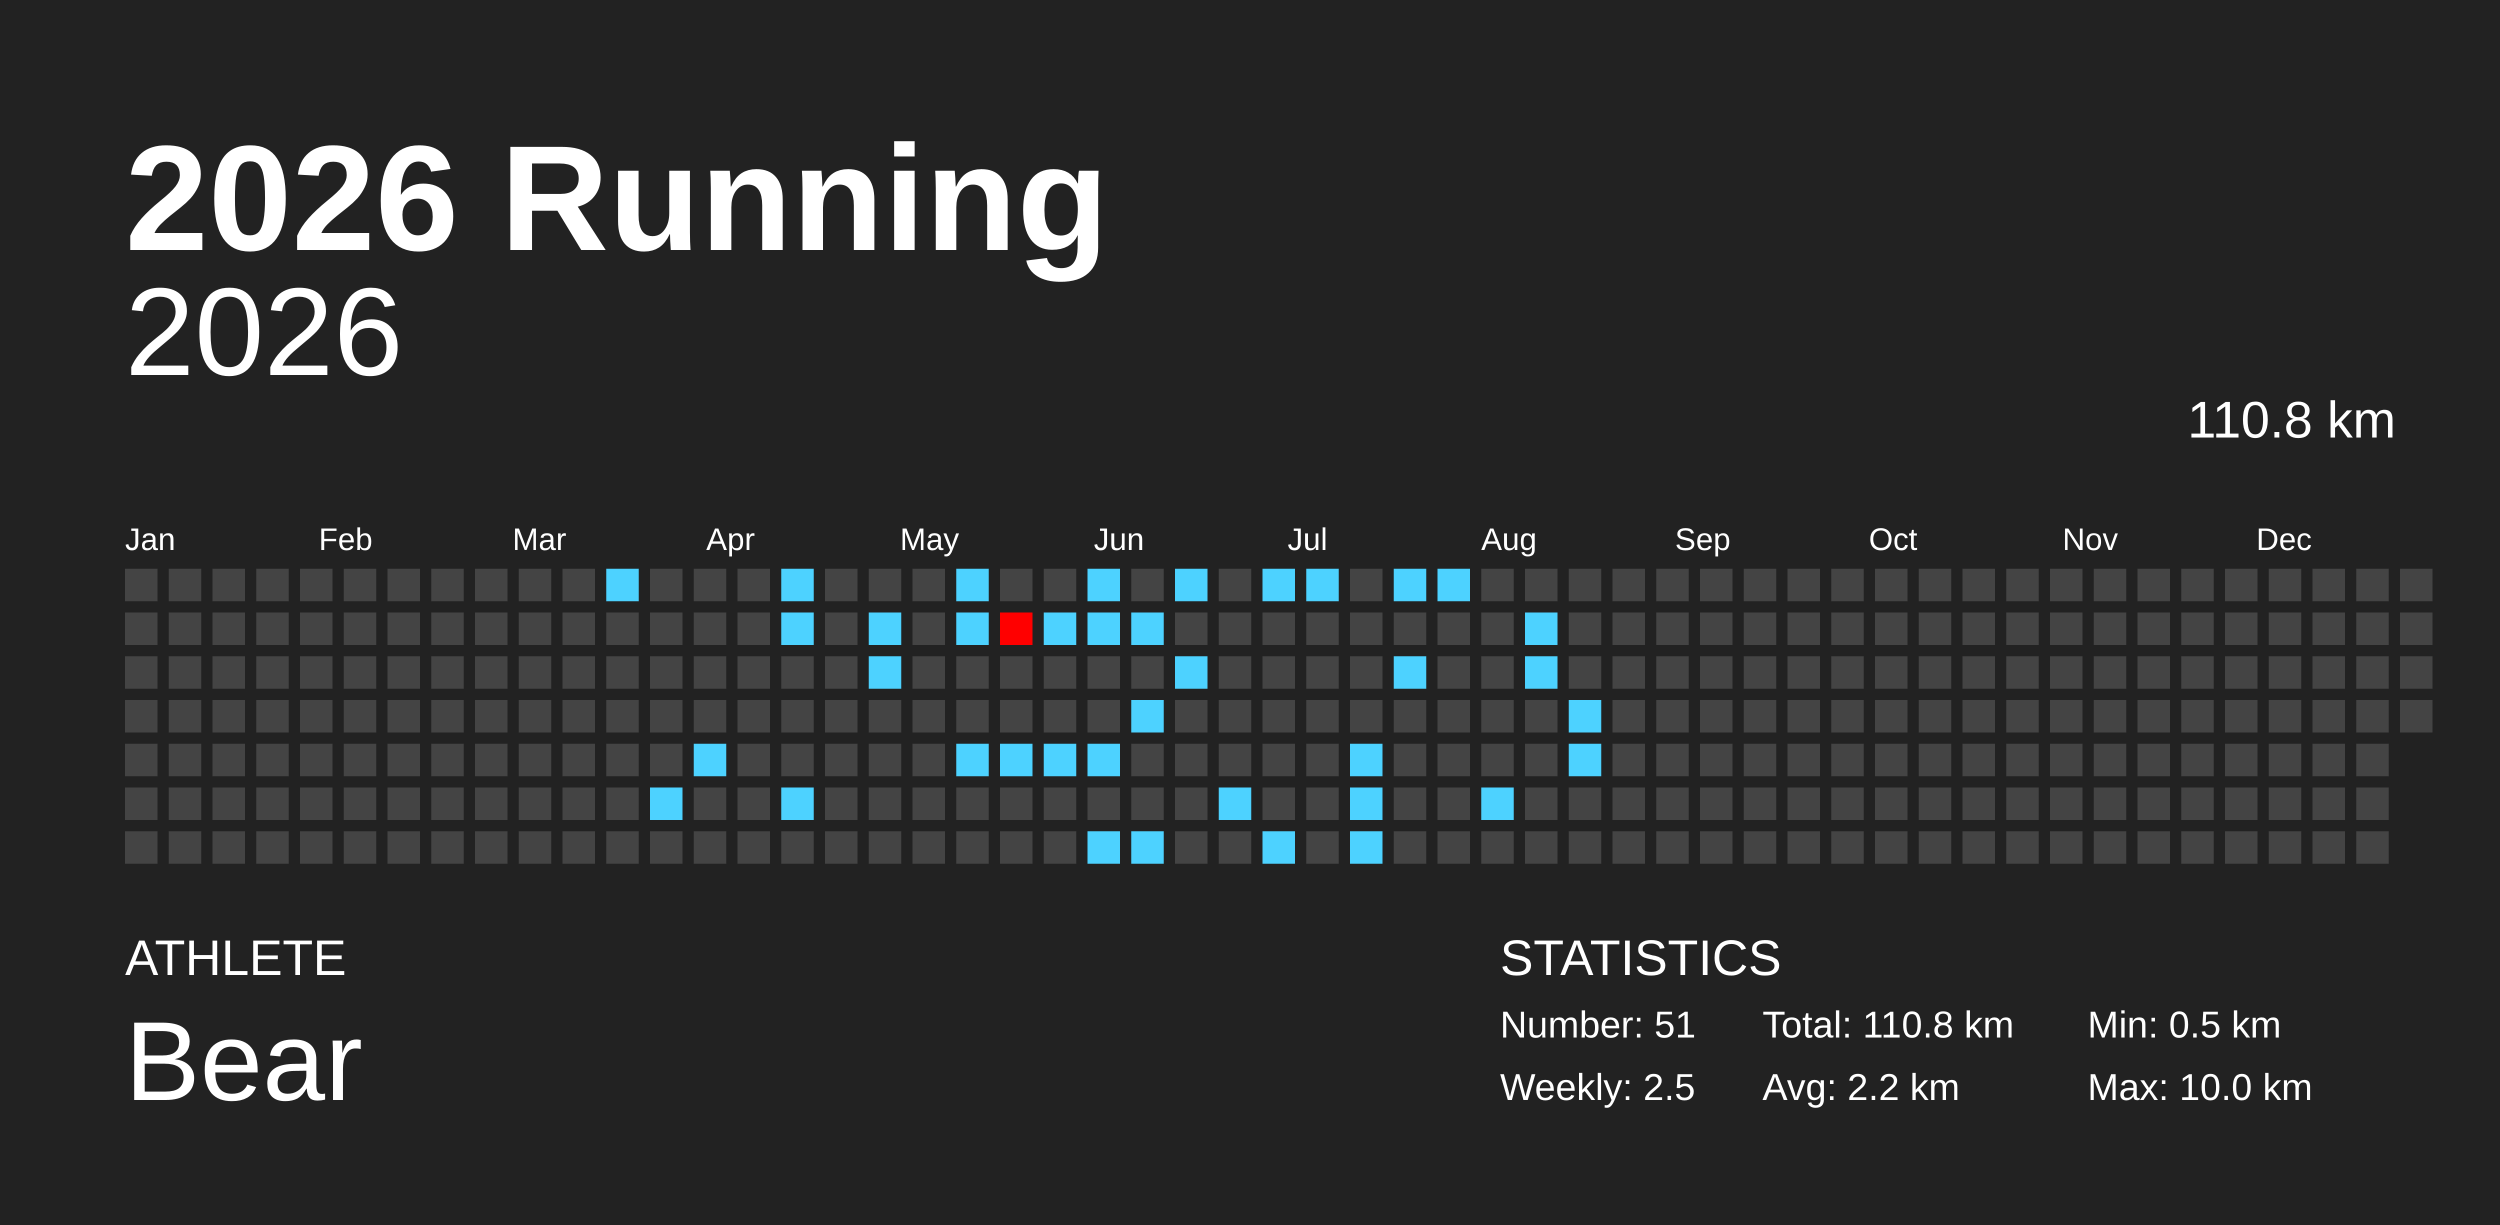
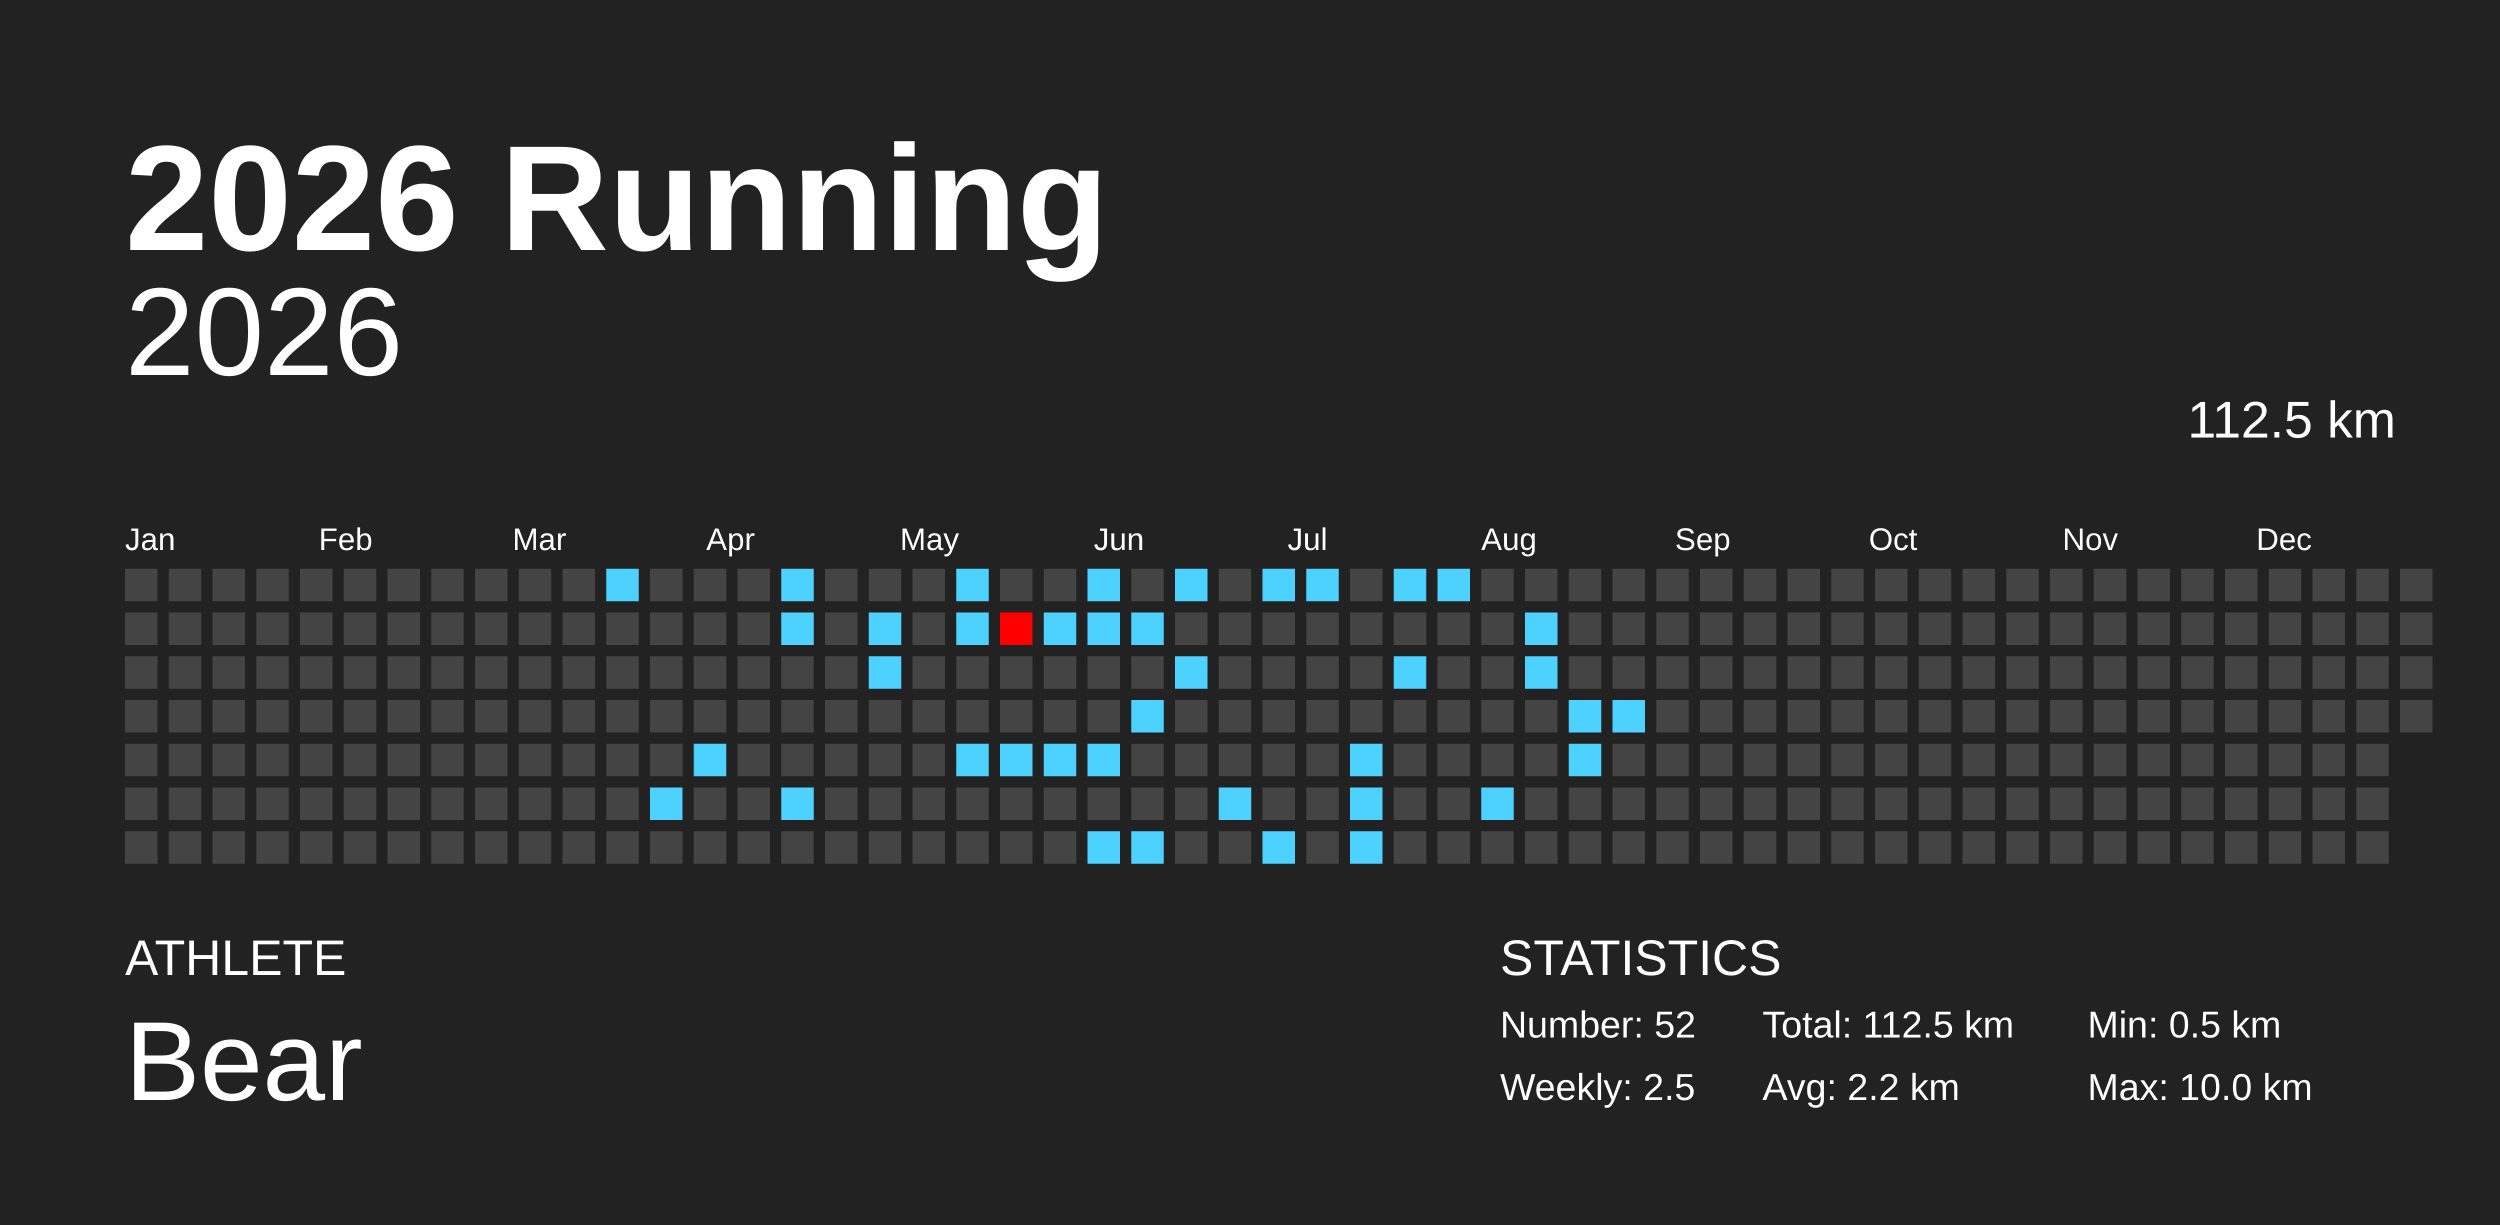
<svg xmlns="http://www.w3.org/2000/svg" baseProfile="full" height="98mm" version="1.1" viewBox="0,0,200,98" width="200mm">
  <defs />
  <rect fill="#222222" height="98" width="200" x="0" y="0" />
  <text fill="#FFFFFF" style="font-size:12px; font-family:Arial; font-weight:bold;" x="10" y="20">2026 Running</text>
  <text fill="#FFFFFF" style="font-size:4px; font-family:Arial" x="10" y="78">ATHLETE</text>
  <text fill="#FFFFFF" style="font-size:9px; font-family:Arial" x="10" y="88">Bear</text>
  <text fill="#FFFFFF" style="font-size:4px; font-family:Arial" x="120" y="78">STATISTICS</text>
-   <text fill="#FFFFFF" style="font-size:3px; font-family:Arial" x="120" y="83">Number: 51</text>
+   <text fill="#FFFFFF" style="font-size:3px; font-family:Arial" x="120" y="83">Number: 52</text>
  <text fill="#FFFFFF" style="font-size:3px; font-family:Arial" x="120" y="88">Weekly: 2.5</text>
-   <text fill="#FFFFFF" style="font-size:3px; font-family:Arial" x="141" y="83">Total: 110.8 km</text>
+   <text fill="#FFFFFF" style="font-size:3px; font-family:Arial" x="141" y="83">Total: 112.5 km</text>
  <text fill="#FFFFFF" style="font-size:3px; font-family:Arial" x="141" y="88">Avg: 2.2 km</text>
  <text fill="#FFFFFF" style="font-size:3px; font-family:Arial" x="167" y="83">Min: 0.5 km</text>
  <text fill="#FFFFFF" style="font-size:3px; font-family:Arial" x="167" y="88">Max: 10.0 km</text>
  <text alignment-baseline="hanging" fill="#FFFFFF" style="font-size:10.0px; font-family:Arial;" x="10" y="30">2026</text>
-   <text alignment-baseline="hanging" fill="#FFFFFF" style="font-size:4.125px; font-family:Arial;" x="175" y="35">110.8 km</text>
+   <text alignment-baseline="hanging" fill="#FFFFFF" style="font-size:4.125px; font-family:Arial;" x="175" y="35">112.5 km</text>
  <text fill="#FFFFFF" style="font-size:2.5px; font-family:Arial" x="10.0" y="44">Jan</text>
  <text fill="#FFFFFF" style="font-size:2.5px; font-family:Arial" x="25.5" y="44">Feb</text>
  <text fill="#FFFFFF" style="font-size:2.5px; font-family:Arial" x="41.0" y="44">Mar</text>
  <text fill="#FFFFFF" style="font-size:2.5px; font-family:Arial" x="56.5" y="44">Apr</text>
  <text fill="#FFFFFF" style="font-size:2.5px; font-family:Arial" x="72.0" y="44">May</text>
  <text fill="#FFFFFF" style="font-size:2.5px; font-family:Arial" x="87.5" y="44">Jun</text>
  <text fill="#FFFFFF" style="font-size:2.5px; font-family:Arial" x="103.0" y="44">Jul</text>
  <text fill="#FFFFFF" style="font-size:2.5px; font-family:Arial" x="118.5" y="44">Aug</text>
  <text fill="#FFFFFF" style="font-size:2.5px; font-family:Arial" x="134.0" y="44">Sep</text>
  <text fill="#FFFFFF" style="font-size:2.5px; font-family:Arial" x="149.5" y="44">Oct</text>
  <text fill="#FFFFFF" style="font-size:2.5px; font-family:Arial" x="165.0" y="44">Nov</text>
  <text fill="#FFFFFF" style="font-size:2.5px; font-family:Arial" x="180.5" y="44">Dec</text>
  <rect fill="#444444" height="2.6" width="2.6" x="10.0" y="45.5" />
  <rect fill="#444444" height="2.6" width="2.6" x="10.0" y="49.0" />
  <rect fill="#444444" height="2.6" width="2.6" x="10.0" y="52.5" />
  <rect fill="#444444" height="2.6" width="2.6" x="10.0" y="56.0" />
  <rect fill="#444444" height="2.6" width="2.6" x="10.0" y="59.5" />
  <rect fill="#444444" height="2.6" width="2.6" x="10.0" y="63.0" />
  <rect fill="#444444" height="2.6" width="2.6" x="10.0" y="66.5" />
  <rect fill="#444444" height="2.6" width="2.6" x="13.5" y="45.5" />
  <rect fill="#444444" height="2.6" width="2.6" x="13.5" y="49.0" />
  <rect fill="#444444" height="2.6" width="2.6" x="13.5" y="52.5" />
  <rect fill="#444444" height="2.6" width="2.6" x="13.5" y="56.0" />
  <rect fill="#444444" height="2.6" width="2.6" x="13.5" y="59.5" />
  <rect fill="#444444" height="2.6" width="2.6" x="13.5" y="63.0" />
  <rect fill="#444444" height="2.6" width="2.6" x="13.5" y="66.5" />
  <rect fill="#444444" height="2.6" width="2.6" x="17.0" y="45.5" />
  <rect fill="#444444" height="2.6" width="2.6" x="17.0" y="49.0" />
  <rect fill="#444444" height="2.6" width="2.6" x="17.0" y="52.5" />
  <rect fill="#444444" height="2.6" width="2.6" x="17.0" y="56.0" />
  <rect fill="#444444" height="2.6" width="2.6" x="17.0" y="59.5" />
  <rect fill="#444444" height="2.6" width="2.6" x="17.0" y="63.0" />
  <rect fill="#444444" height="2.6" width="2.6" x="17.0" y="66.5" />
  <rect fill="#444444" height="2.6" width="2.6" x="20.5" y="45.5" />
  <rect fill="#444444" height="2.6" width="2.6" x="20.5" y="49.0" />
  <rect fill="#444444" height="2.6" width="2.6" x="20.5" y="52.5" />
  <rect fill="#444444" height="2.6" width="2.6" x="20.5" y="56.0" />
  <rect fill="#444444" height="2.6" width="2.6" x="20.5" y="59.5" />
  <rect fill="#444444" height="2.6" width="2.6" x="20.5" y="63.0" />
  <rect fill="#444444" height="2.6" width="2.6" x="20.5" y="66.5" />
  <rect fill="#444444" height="2.6" width="2.6" x="24.0" y="45.5" />
  <rect fill="#444444" height="2.6" width="2.6" x="24.0" y="49.0" />
  <rect fill="#444444" height="2.6" width="2.6" x="24.0" y="52.5" />
  <rect fill="#444444" height="2.6" width="2.6" x="24.0" y="56.0" />
  <rect fill="#444444" height="2.6" width="2.6" x="24.0" y="59.5" />
  <rect fill="#444444" height="2.6" width="2.6" x="24.0" y="63.0" />
  <rect fill="#444444" height="2.6" width="2.6" x="24.0" y="66.5" />
  <rect fill="#444444" height="2.6" width="2.6" x="27.5" y="45.5" />
  <rect fill="#444444" height="2.6" width="2.6" x="27.5" y="49.0" />
  <rect fill="#444444" height="2.6" width="2.6" x="27.5" y="52.5" />
  <rect fill="#444444" height="2.6" width="2.6" x="27.5" y="56.0" />
  <rect fill="#444444" height="2.6" width="2.6" x="27.5" y="59.5" />
  <rect fill="#444444" height="2.6" width="2.6" x="27.5" y="63.0" />
  <rect fill="#444444" height="2.6" width="2.6" x="27.5" y="66.5" />
  <rect fill="#444444" height="2.6" width="2.6" x="31.0" y="45.5" />
  <rect fill="#444444" height="2.6" width="2.6" x="31.0" y="49.0" />
  <rect fill="#444444" height="2.6" width="2.6" x="31.0" y="52.5" />
  <rect fill="#444444" height="2.6" width="2.6" x="31.0" y="56.0" />
  <rect fill="#444444" height="2.6" width="2.6" x="31.0" y="59.5" />
  <rect fill="#444444" height="2.6" width="2.6" x="31.0" y="63.0" />
  <rect fill="#444444" height="2.6" width="2.6" x="31.0" y="66.5" />
  <rect fill="#444444" height="2.6" width="2.6" x="34.5" y="45.5" />
  <rect fill="#444444" height="2.6" width="2.6" x="34.5" y="49.0" />
  <rect fill="#444444" height="2.6" width="2.6" x="34.5" y="52.5" />
  <rect fill="#444444" height="2.6" width="2.6" x="34.5" y="56.0" />
  <rect fill="#444444" height="2.6" width="2.6" x="34.5" y="59.5" />
  <rect fill="#444444" height="2.6" width="2.6" x="34.5" y="63.0" />
  <rect fill="#444444" height="2.6" width="2.6" x="34.5" y="66.5" />
  <rect fill="#444444" height="2.6" width="2.6" x="38.0" y="45.5" />
  <rect fill="#444444" height="2.6" width="2.6" x="38.0" y="49.0" />
  <rect fill="#444444" height="2.6" width="2.6" x="38.0" y="52.5" />
  <rect fill="#444444" height="2.6" width="2.6" x="38.0" y="56.0" />
  <rect fill="#444444" height="2.6" width="2.6" x="38.0" y="59.5" />
  <rect fill="#444444" height="2.6" width="2.6" x="38.0" y="63.0" />
  <rect fill="#444444" height="2.6" width="2.6" x="38.0" y="66.5" />
  <rect fill="#444444" height="2.6" width="2.6" x="41.5" y="45.5" />
  <rect fill="#444444" height="2.6" width="2.6" x="41.5" y="49.0" />
  <rect fill="#444444" height="2.6" width="2.6" x="41.5" y="52.5" />
  <rect fill="#444444" height="2.6" width="2.6" x="41.5" y="56.0" />
  <rect fill="#444444" height="2.6" width="2.6" x="41.5" y="59.5" />
  <rect fill="#444444" height="2.6" width="2.6" x="41.5" y="63.0" />
  <rect fill="#444444" height="2.6" width="2.6" x="41.5" y="66.5" />
  <rect fill="#444444" height="2.6" width="2.6" x="45.0" y="45.5" />
  <rect fill="#444444" height="2.6" width="2.6" x="45.0" y="49.0" />
  <rect fill="#444444" height="2.6" width="2.6" x="45.0" y="52.5" />
  <rect fill="#444444" height="2.6" width="2.6" x="45.0" y="56.0" />
  <rect fill="#444444" height="2.6" width="2.6" x="45.0" y="59.5" />
  <rect fill="#444444" height="2.6" width="2.6" x="45.0" y="63.0" />
  <rect fill="#444444" height="2.6" width="2.6" x="45.0" y="66.5" />
  <rect fill="#4dd2ff" height="2.6" width="2.6" x="48.5" y="45.5" />
  <rect fill="#444444" height="2.6" width="2.6" x="48.5" y="49.0" />
  <rect fill="#444444" height="2.6" width="2.6" x="48.5" y="52.5" />
  <rect fill="#444444" height="2.6" width="2.6" x="48.5" y="56.0" />
  <rect fill="#444444" height="2.6" width="2.6" x="48.5" y="59.5" />
  <rect fill="#444444" height="2.6" width="2.6" x="48.5" y="63.0" />
  <rect fill="#444444" height="2.6" width="2.6" x="48.5" y="66.5" />
  <rect fill="#444444" height="2.6" width="2.6" x="52.0" y="45.5" />
  <rect fill="#444444" height="2.6" width="2.6" x="52.0" y="49.0" />
  <rect fill="#444444" height="2.6" width="2.6" x="52.0" y="52.5" />
  <rect fill="#444444" height="2.6" width="2.6" x="52.0" y="56.0" />
  <rect fill="#444444" height="2.6" width="2.6" x="52.0" y="59.5" />
  <rect fill="#4dd2ff" height="2.6" width="2.6" x="52.0" y="63.0" />
  <rect fill="#444444" height="2.6" width="2.6" x="52.0" y="66.5" />
  <rect fill="#444444" height="2.6" width="2.6" x="55.5" y="45.5" />
  <rect fill="#444444" height="2.6" width="2.6" x="55.5" y="49.0" />
  <rect fill="#444444" height="2.6" width="2.6" x="55.5" y="52.5" />
  <rect fill="#444444" height="2.6" width="2.6" x="55.5" y="56.0" />
  <rect fill="#4dd2ff" height="2.6" width="2.6" x="55.5" y="59.5" />
  <rect fill="#444444" height="2.6" width="2.6" x="55.5" y="63.0" />
  <rect fill="#444444" height="2.6" width="2.6" x="55.5" y="66.5" />
  <rect fill="#444444" height="2.6" width="2.6" x="59.0" y="45.5" />
  <rect fill="#444444" height="2.6" width="2.6" x="59.0" y="49.0" />
  <rect fill="#444444" height="2.6" width="2.6" x="59.0" y="52.5" />
  <rect fill="#444444" height="2.6" width="2.6" x="59.0" y="56.0" />
  <rect fill="#444444" height="2.6" width="2.6" x="59.0" y="59.5" />
  <rect fill="#444444" height="2.6" width="2.6" x="59.0" y="63.0" />
  <rect fill="#444444" height="2.6" width="2.6" x="59.0" y="66.5" />
  <rect fill="#4dd2ff" height="2.6" width="2.6" x="62.5" y="45.5" />
  <rect fill="#4dd2ff" height="2.6" width="2.6" x="62.5" y="49.0" />
  <rect fill="#444444" height="2.6" width="2.6" x="62.5" y="52.5" />
  <rect fill="#444444" height="2.6" width="2.6" x="62.5" y="56.0" />
  <rect fill="#444444" height="2.6" width="2.6" x="62.5" y="59.5" />
  <rect fill="#4dd2ff" height="2.6" width="2.6" x="62.5" y="63.0" />
  <rect fill="#444444" height="2.6" width="2.6" x="62.5" y="66.5" />
  <rect fill="#444444" height="2.6" width="2.6" x="66.0" y="45.5" />
  <rect fill="#444444" height="2.6" width="2.6" x="66.0" y="49.0" />
  <rect fill="#444444" height="2.6" width="2.6" x="66.0" y="52.5" />
  <rect fill="#444444" height="2.6" width="2.6" x="66.0" y="56.0" />
  <rect fill="#444444" height="2.6" width="2.6" x="66.0" y="59.5" />
  <rect fill="#444444" height="2.6" width="2.6" x="66.0" y="63.0" />
  <rect fill="#444444" height="2.6" width="2.6" x="66.0" y="66.5" />
  <rect fill="#444444" height="2.6" width="2.6" x="69.5" y="45.5" />
  <rect fill="#4dd2ff" height="2.6" width="2.6" x="69.5" y="49.0" />
  <rect fill="#4dd2ff" height="2.6" width="2.6" x="69.5" y="52.5" />
  <rect fill="#444444" height="2.6" width="2.6" x="69.5" y="56.0" />
  <rect fill="#444444" height="2.6" width="2.6" x="69.5" y="59.5" />
  <rect fill="#444444" height="2.6" width="2.6" x="69.5" y="63.0" />
  <rect fill="#444444" height="2.6" width="2.6" x="69.5" y="66.5" />
  <rect fill="#444444" height="2.6" width="2.6" x="73.0" y="45.5" />
  <rect fill="#444444" height="2.6" width="2.6" x="73.0" y="49.0" />
  <rect fill="#444444" height="2.6" width="2.6" x="73.0" y="52.5" />
  <rect fill="#444444" height="2.6" width="2.6" x="73.0" y="56.0" />
  <rect fill="#444444" height="2.6" width="2.6" x="73.0" y="59.5" />
  <rect fill="#444444" height="2.6" width="2.6" x="73.0" y="63.0" />
  <rect fill="#444444" height="2.6" width="2.6" x="73.0" y="66.5" />
  <rect fill="#4dd2ff" height="2.6" width="2.6" x="76.5" y="45.5" />
  <rect fill="#4dd2ff" height="2.6" width="2.6" x="76.5" y="49.0" />
  <rect fill="#444444" height="2.6" width="2.6" x="76.5" y="52.5" />
  <rect fill="#444444" height="2.6" width="2.6" x="76.5" y="56.0" />
  <rect fill="#4dd2ff" height="2.6" width="2.6" x="76.5" y="59.5" />
  <rect fill="#444444" height="2.6" width="2.6" x="76.5" y="63.0" />
  <rect fill="#444444" height="2.6" width="2.6" x="76.5" y="66.5" />
  <rect fill="#444444" height="2.6" width="2.6" x="80.0" y="45.5" />
  <rect fill="#ff0000" height="2.6" width="2.6" x="80.0" y="49.0" />
  <rect fill="#444444" height="2.6" width="2.6" x="80.0" y="52.5" />
  <rect fill="#444444" height="2.6" width="2.6" x="80.0" y="56.0" />
  <rect fill="#4dd2ff" height="2.6" width="2.6" x="80.0" y="59.5" />
  <rect fill="#444444" height="2.6" width="2.6" x="80.0" y="63.0" />
  <rect fill="#444444" height="2.6" width="2.6" x="80.0" y="66.5" />
  <rect fill="#444444" height="2.6" width="2.6" x="83.5" y="45.5" />
  <rect fill="#4dd2ff" height="2.6" width="2.6" x="83.5" y="49.0" />
  <rect fill="#444444" height="2.6" width="2.6" x="83.5" y="52.5" />
  <rect fill="#444444" height="2.6" width="2.6" x="83.5" y="56.0" />
  <rect fill="#4dd2ff" height="2.6" width="2.6" x="83.5" y="59.5" />
  <rect fill="#444444" height="2.6" width="2.6" x="83.5" y="63.0" />
  <rect fill="#444444" height="2.6" width="2.6" x="83.5" y="66.5" />
  <rect fill="#4dd2ff" height="2.6" width="2.6" x="87.0" y="45.5" />
  <rect fill="#4dd2ff" height="2.6" width="2.6" x="87.0" y="49.0" />
  <rect fill="#444444" height="2.6" width="2.6" x="87.0" y="52.5" />
  <rect fill="#444444" height="2.6" width="2.6" x="87.0" y="56.0" />
  <rect fill="#4dd2ff" height="2.6" width="2.6" x="87.0" y="59.5" />
  <rect fill="#444444" height="2.6" width="2.6" x="87.0" y="63.0" />
  <rect fill="#4dd2ff" height="2.6" width="2.6" x="87.0" y="66.5" />
  <rect fill="#444444" height="2.6" width="2.6" x="90.5" y="45.5" />
  <rect fill="#4dd2ff" height="2.6" width="2.6" x="90.5" y="49.0" />
  <rect fill="#444444" height="2.6" width="2.6" x="90.5" y="52.5" />
  <rect fill="#4dd2ff" height="2.6" width="2.6" x="90.5" y="56.0" />
  <rect fill="#444444" height="2.6" width="2.6" x="90.5" y="59.5" />
  <rect fill="#444444" height="2.6" width="2.6" x="90.5" y="63.0" />
  <rect fill="#4dd2ff" height="2.6" width="2.6" x="90.5" y="66.5" />
  <rect fill="#4dd2ff" height="2.6" width="2.6" x="94.0" y="45.5" />
  <rect fill="#444444" height="2.6" width="2.6" x="94.0" y="49.0" />
  <rect fill="#4dd2ff" height="2.6" width="2.6" x="94.0" y="52.5" />
  <rect fill="#444444" height="2.6" width="2.6" x="94.0" y="56.0" />
  <rect fill="#444444" height="2.6" width="2.6" x="94.0" y="59.5" />
  <rect fill="#444444" height="2.6" width="2.6" x="94.0" y="63.0" />
  <rect fill="#444444" height="2.6" width="2.6" x="94.0" y="66.5" />
  <rect fill="#444444" height="2.6" width="2.6" x="97.5" y="45.5" />
  <rect fill="#444444" height="2.6" width="2.6" x="97.5" y="49.0" />
  <rect fill="#444444" height="2.6" width="2.6" x="97.5" y="52.5" />
  <rect fill="#444444" height="2.6" width="2.6" x="97.5" y="56.0" />
  <rect fill="#444444" height="2.6" width="2.6" x="97.5" y="59.5" />
  <rect fill="#4dd2ff" height="2.6" width="2.6" x="97.5" y="63.0" />
  <rect fill="#444444" height="2.6" width="2.6" x="97.5" y="66.5" />
  <rect fill="#4dd2ff" height="2.6" width="2.6" x="101.0" y="45.5" />
  <rect fill="#444444" height="2.6" width="2.6" x="101.0" y="49.0" />
  <rect fill="#444444" height="2.6" width="2.6" x="101.0" y="52.5" />
  <rect fill="#444444" height="2.6" width="2.6" x="101.0" y="56.0" />
  <rect fill="#444444" height="2.6" width="2.6" x="101.0" y="59.5" />
  <rect fill="#444444" height="2.6" width="2.6" x="101.0" y="63.0" />
  <rect fill="#4dd2ff" height="2.6" width="2.6" x="101.0" y="66.5" />
  <rect fill="#4dd2ff" height="2.6" width="2.6" x="104.5" y="45.5" />
  <rect fill="#444444" height="2.6" width="2.6" x="104.5" y="49.0" />
  <rect fill="#444444" height="2.6" width="2.6" x="104.5" y="52.5" />
  <rect fill="#444444" height="2.6" width="2.6" x="104.5" y="56.0" />
  <rect fill="#444444" height="2.6" width="2.6" x="104.5" y="59.5" />
  <rect fill="#444444" height="2.6" width="2.6" x="104.5" y="63.0" />
  <rect fill="#444444" height="2.6" width="2.6" x="104.5" y="66.5" />
  <rect fill="#444444" height="2.6" width="2.6" x="108.0" y="45.5" />
  <rect fill="#444444" height="2.6" width="2.6" x="108.0" y="49.0" />
  <rect fill="#444444" height="2.6" width="2.6" x="108.0" y="52.5" />
  <rect fill="#444444" height="2.6" width="2.6" x="108.0" y="56.0" />
  <rect fill="#4dd2ff" height="2.6" width="2.6" x="108.0" y="59.5" />
  <rect fill="#4dd2ff" height="2.6" width="2.6" x="108.0" y="63.0" />
  <rect fill="#4dd2ff" height="2.6" width="2.6" x="108.0" y="66.5" />
  <rect fill="#4dd2ff" height="2.6" width="2.6" x="111.5" y="45.5" />
  <rect fill="#444444" height="2.6" width="2.6" x="111.5" y="49.0" />
  <rect fill="#4dd2ff" height="2.6" width="2.6" x="111.5" y="52.5" />
  <rect fill="#444444" height="2.6" width="2.6" x="111.5" y="56.0" />
  <rect fill="#444444" height="2.6" width="2.6" x="111.5" y="59.5" />
  <rect fill="#444444" height="2.6" width="2.6" x="111.5" y="63.0" />
  <rect fill="#444444" height="2.6" width="2.6" x="111.5" y="66.5" />
  <rect fill="#4dd2ff" height="2.6" width="2.6" x="115.0" y="45.5" />
  <rect fill="#444444" height="2.6" width="2.6" x="115.0" y="49.0" />
  <rect fill="#444444" height="2.6" width="2.6" x="115.0" y="52.5" />
  <rect fill="#444444" height="2.6" width="2.6" x="115.0" y="56.0" />
  <rect fill="#444444" height="2.6" width="2.6" x="115.0" y="59.5" />
  <rect fill="#444444" height="2.6" width="2.6" x="115.0" y="63.0" />
  <rect fill="#444444" height="2.6" width="2.6" x="115.0" y="66.5" />
  <rect fill="#444444" height="2.6" width="2.6" x="118.5" y="45.5" />
  <rect fill="#444444" height="2.6" width="2.6" x="118.5" y="49.0" />
  <rect fill="#444444" height="2.6" width="2.6" x="118.5" y="52.5" />
  <rect fill="#444444" height="2.6" width="2.6" x="118.5" y="56.0" />
  <rect fill="#444444" height="2.6" width="2.6" x="118.5" y="59.5" />
  <rect fill="#4dd2ff" height="2.6" width="2.6" x="118.5" y="63.0" />
  <rect fill="#444444" height="2.6" width="2.6" x="118.5" y="66.5" />
  <rect fill="#444444" height="2.6" width="2.6" x="122.0" y="45.5" />
  <rect fill="#4dd2ff" height="2.6" width="2.6" x="122.0" y="49.0" />
  <rect fill="#4dd2ff" height="2.6" width="2.6" x="122.0" y="52.5" />
  <rect fill="#444444" height="2.6" width="2.6" x="122.0" y="56.0" />
  <rect fill="#444444" height="2.6" width="2.6" x="122.0" y="59.5" />
  <rect fill="#444444" height="2.6" width="2.6" x="122.0" y="63.0" />
  <rect fill="#444444" height="2.6" width="2.6" x="122.0" y="66.5" />
  <rect fill="#444444" height="2.6" width="2.6" x="125.5" y="45.5" />
  <rect fill="#444444" height="2.6" width="2.6" x="125.5" y="49.0" />
  <rect fill="#444444" height="2.6" width="2.6" x="125.5" y="52.5" />
  <rect fill="#4dd2ff" height="2.6" width="2.6" x="125.5" y="56.0" />
  <rect fill="#4dd2ff" height="2.6" width="2.6" x="125.5" y="59.5" />
  <rect fill="#444444" height="2.6" width="2.6" x="125.5" y="63.0" />
  <rect fill="#444444" height="2.6" width="2.6" x="125.5" y="66.5" />
  <rect fill="#444444" height="2.6" width="2.6" x="129.0" y="45.5" />
  <rect fill="#444444" height="2.6" width="2.6" x="129.0" y="49.0" />
  <rect fill="#444444" height="2.6" width="2.6" x="129.0" y="52.5" />
-   <rect fill="#444444" height="2.6" width="2.6" x="129.0" y="56.0" />
+   <rect fill="#4dd2ff" height="2.6" width="2.6" x="129.0" y="56.0" />
  <rect fill="#444444" height="2.6" width="2.6" x="129.0" y="59.5" />
  <rect fill="#444444" height="2.6" width="2.6" x="129.0" y="63.0" />
  <rect fill="#444444" height="2.6" width="2.6" x="129.0" y="66.5" />
  <rect fill="#444444" height="2.6" width="2.6" x="132.5" y="45.5" />
  <rect fill="#444444" height="2.6" width="2.6" x="132.5" y="49.0" />
  <rect fill="#444444" height="2.6" width="2.6" x="132.5" y="52.5" />
  <rect fill="#444444" height="2.6" width="2.6" x="132.5" y="56.0" />
  <rect fill="#444444" height="2.6" width="2.6" x="132.5" y="59.5" />
  <rect fill="#444444" height="2.6" width="2.6" x="132.5" y="63.0" />
  <rect fill="#444444" height="2.6" width="2.6" x="132.5" y="66.5" />
  <rect fill="#444444" height="2.6" width="2.6" x="136.0" y="45.5" />
  <rect fill="#444444" height="2.6" width="2.6" x="136.0" y="49.0" />
  <rect fill="#444444" height="2.6" width="2.6" x="136.0" y="52.5" />
  <rect fill="#444444" height="2.6" width="2.6" x="136.0" y="56.0" />
  <rect fill="#444444" height="2.6" width="2.6" x="136.0" y="59.5" />
  <rect fill="#444444" height="2.6" width="2.6" x="136.0" y="63.0" />
  <rect fill="#444444" height="2.6" width="2.6" x="136.0" y="66.5" />
  <rect fill="#444444" height="2.6" width="2.6" x="139.5" y="45.5" />
  <rect fill="#444444" height="2.6" width="2.6" x="139.5" y="49.0" />
  <rect fill="#444444" height="2.6" width="2.6" x="139.5" y="52.5" />
  <rect fill="#444444" height="2.6" width="2.6" x="139.5" y="56.0" />
  <rect fill="#444444" height="2.6" width="2.6" x="139.5" y="59.5" />
  <rect fill="#444444" height="2.6" width="2.6" x="139.5" y="63.0" />
  <rect fill="#444444" height="2.6" width="2.6" x="139.5" y="66.5" />
  <rect fill="#444444" height="2.6" width="2.6" x="143.0" y="45.5" />
  <rect fill="#444444" height="2.6" width="2.6" x="143.0" y="49.0" />
  <rect fill="#444444" height="2.6" width="2.6" x="143.0" y="52.5" />
  <rect fill="#444444" height="2.6" width="2.6" x="143.0" y="56.0" />
  <rect fill="#444444" height="2.6" width="2.6" x="143.0" y="59.5" />
  <rect fill="#444444" height="2.6" width="2.6" x="143.0" y="63.0" />
  <rect fill="#444444" height="2.6" width="2.6" x="143.0" y="66.5" />
  <rect fill="#444444" height="2.6" width="2.6" x="146.5" y="45.5" />
  <rect fill="#444444" height="2.6" width="2.6" x="146.5" y="49.0" />
  <rect fill="#444444" height="2.6" width="2.6" x="146.5" y="52.5" />
  <rect fill="#444444" height="2.6" width="2.6" x="146.5" y="56.0" />
  <rect fill="#444444" height="2.6" width="2.6" x="146.5" y="59.5" />
  <rect fill="#444444" height="2.6" width="2.6" x="146.5" y="63.0" />
  <rect fill="#444444" height="2.6" width="2.6" x="146.5" y="66.5" />
  <rect fill="#444444" height="2.6" width="2.6" x="150.0" y="45.5" />
  <rect fill="#444444" height="2.6" width="2.6" x="150.0" y="49.0" />
  <rect fill="#444444" height="2.6" width="2.6" x="150.0" y="52.5" />
  <rect fill="#444444" height="2.6" width="2.6" x="150.0" y="56.0" />
  <rect fill="#444444" height="2.6" width="2.6" x="150.0" y="59.5" />
  <rect fill="#444444" height="2.6" width="2.6" x="150.0" y="63.0" />
  <rect fill="#444444" height="2.6" width="2.6" x="150.0" y="66.5" />
  <rect fill="#444444" height="2.6" width="2.6" x="153.5" y="45.5" />
  <rect fill="#444444" height="2.6" width="2.6" x="153.5" y="49.0" />
  <rect fill="#444444" height="2.6" width="2.6" x="153.5" y="52.5" />
  <rect fill="#444444" height="2.6" width="2.6" x="153.5" y="56.0" />
  <rect fill="#444444" height="2.6" width="2.6" x="153.5" y="59.5" />
  <rect fill="#444444" height="2.6" width="2.6" x="153.5" y="63.0" />
  <rect fill="#444444" height="2.6" width="2.6" x="153.5" y="66.5" />
  <rect fill="#444444" height="2.6" width="2.6" x="157.0" y="45.5" />
  <rect fill="#444444" height="2.6" width="2.6" x="157.0" y="49.0" />
  <rect fill="#444444" height="2.6" width="2.6" x="157.0" y="52.5" />
  <rect fill="#444444" height="2.6" width="2.6" x="157.0" y="56.0" />
  <rect fill="#444444" height="2.6" width="2.6" x="157.0" y="59.5" />
  <rect fill="#444444" height="2.6" width="2.6" x="157.0" y="63.0" />
  <rect fill="#444444" height="2.6" width="2.6" x="157.0" y="66.5" />
  <rect fill="#444444" height="2.6" width="2.6" x="160.5" y="45.5" />
  <rect fill="#444444" height="2.6" width="2.6" x="160.5" y="49.0" />
  <rect fill="#444444" height="2.6" width="2.6" x="160.5" y="52.5" />
  <rect fill="#444444" height="2.6" width="2.6" x="160.5" y="56.0" />
  <rect fill="#444444" height="2.6" width="2.6" x="160.5" y="59.5" />
  <rect fill="#444444" height="2.6" width="2.6" x="160.5" y="63.0" />
  <rect fill="#444444" height="2.6" width="2.6" x="160.5" y="66.5" />
  <rect fill="#444444" height="2.6" width="2.6" x="164.0" y="45.5" />
  <rect fill="#444444" height="2.6" width="2.6" x="164.0" y="49.0" />
  <rect fill="#444444" height="2.6" width="2.6" x="164.0" y="52.5" />
  <rect fill="#444444" height="2.6" width="2.6" x="164.0" y="56.0" />
  <rect fill="#444444" height="2.6" width="2.6" x="164.0" y="59.5" />
  <rect fill="#444444" height="2.6" width="2.6" x="164.0" y="63.0" />
  <rect fill="#444444" height="2.6" width="2.6" x="164.0" y="66.5" />
  <rect fill="#444444" height="2.6" width="2.6" x="167.5" y="45.5" />
  <rect fill="#444444" height="2.6" width="2.6" x="167.5" y="49.0" />
  <rect fill="#444444" height="2.6" width="2.6" x="167.5" y="52.5" />
  <rect fill="#444444" height="2.6" width="2.6" x="167.5" y="56.0" />
  <rect fill="#444444" height="2.6" width="2.6" x="167.5" y="59.5" />
  <rect fill="#444444" height="2.6" width="2.6" x="167.5" y="63.0" />
  <rect fill="#444444" height="2.6" width="2.6" x="167.5" y="66.5" />
  <rect fill="#444444" height="2.6" width="2.6" x="171.0" y="45.5" />
  <rect fill="#444444" height="2.6" width="2.6" x="171.0" y="49.0" />
  <rect fill="#444444" height="2.6" width="2.6" x="171.0" y="52.5" />
  <rect fill="#444444" height="2.6" width="2.6" x="171.0" y="56.0" />
  <rect fill="#444444" height="2.6" width="2.6" x="171.0" y="59.5" />
  <rect fill="#444444" height="2.6" width="2.6" x="171.0" y="63.0" />
  <rect fill="#444444" height="2.6" width="2.6" x="171.0" y="66.5" />
  <rect fill="#444444" height="2.6" width="2.6" x="174.5" y="45.5" />
  <rect fill="#444444" height="2.6" width="2.6" x="174.5" y="49.0" />
  <rect fill="#444444" height="2.6" width="2.6" x="174.5" y="52.5" />
  <rect fill="#444444" height="2.6" width="2.6" x="174.5" y="56.0" />
  <rect fill="#444444" height="2.6" width="2.6" x="174.5" y="59.5" />
  <rect fill="#444444" height="2.6" width="2.6" x="174.5" y="63.0" />
  <rect fill="#444444" height="2.6" width="2.6" x="174.5" y="66.5" />
  <rect fill="#444444" height="2.6" width="2.6" x="178.0" y="45.5" />
  <rect fill="#444444" height="2.6" width="2.6" x="178.0" y="49.0" />
  <rect fill="#444444" height="2.6" width="2.6" x="178.0" y="52.5" />
  <rect fill="#444444" height="2.6" width="2.6" x="178.0" y="56.0" />
  <rect fill="#444444" height="2.6" width="2.6" x="178.0" y="59.5" />
  <rect fill="#444444" height="2.6" width="2.6" x="178.0" y="63.0" />
  <rect fill="#444444" height="2.6" width="2.6" x="178.0" y="66.5" />
  <rect fill="#444444" height="2.6" width="2.6" x="181.5" y="45.5" />
  <rect fill="#444444" height="2.6" width="2.6" x="181.5" y="49.0" />
  <rect fill="#444444" height="2.6" width="2.6" x="181.5" y="52.5" />
  <rect fill="#444444" height="2.6" width="2.6" x="181.5" y="56.0" />
  <rect fill="#444444" height="2.6" width="2.6" x="181.5" y="59.5" />
  <rect fill="#444444" height="2.6" width="2.6" x="181.5" y="63.0" />
  <rect fill="#444444" height="2.6" width="2.6" x="181.5" y="66.5" />
  <rect fill="#444444" height="2.6" width="2.6" x="185.0" y="45.5" />
  <rect fill="#444444" height="2.6" width="2.6" x="185.0" y="49.0" />
  <rect fill="#444444" height="2.6" width="2.6" x="185.0" y="52.5" />
  <rect fill="#444444" height="2.6" width="2.6" x="185.0" y="56.0" />
  <rect fill="#444444" height="2.6" width="2.6" x="185.0" y="59.5" />
  <rect fill="#444444" height="2.6" width="2.6" x="185.0" y="63.0" />
  <rect fill="#444444" height="2.6" width="2.6" x="185.0" y="66.5" />
  <rect fill="#444444" height="2.6" width="2.6" x="188.5" y="45.5" />
  <rect fill="#444444" height="2.6" width="2.6" x="188.5" y="49.0" />
  <rect fill="#444444" height="2.6" width="2.6" x="188.5" y="52.5" />
  <rect fill="#444444" height="2.6" width="2.6" x="188.5" y="56.0" />
  <rect fill="#444444" height="2.6" width="2.6" x="188.5" y="59.5" />
  <rect fill="#444444" height="2.6" width="2.6" x="188.5" y="63.0" />
  <rect fill="#444444" height="2.6" width="2.6" x="188.5" y="66.5" />
  <rect fill="#444444" height="2.6" width="2.6" x="192.0" y="45.5" />
  <rect fill="#444444" height="2.6" width="2.6" x="192.0" y="49.0" />
  <rect fill="#444444" height="2.6" width="2.6" x="192.0" y="52.5" />
  <rect fill="#444444" height="2.6" width="2.6" x="192.0" y="56.0" />
</svg>
